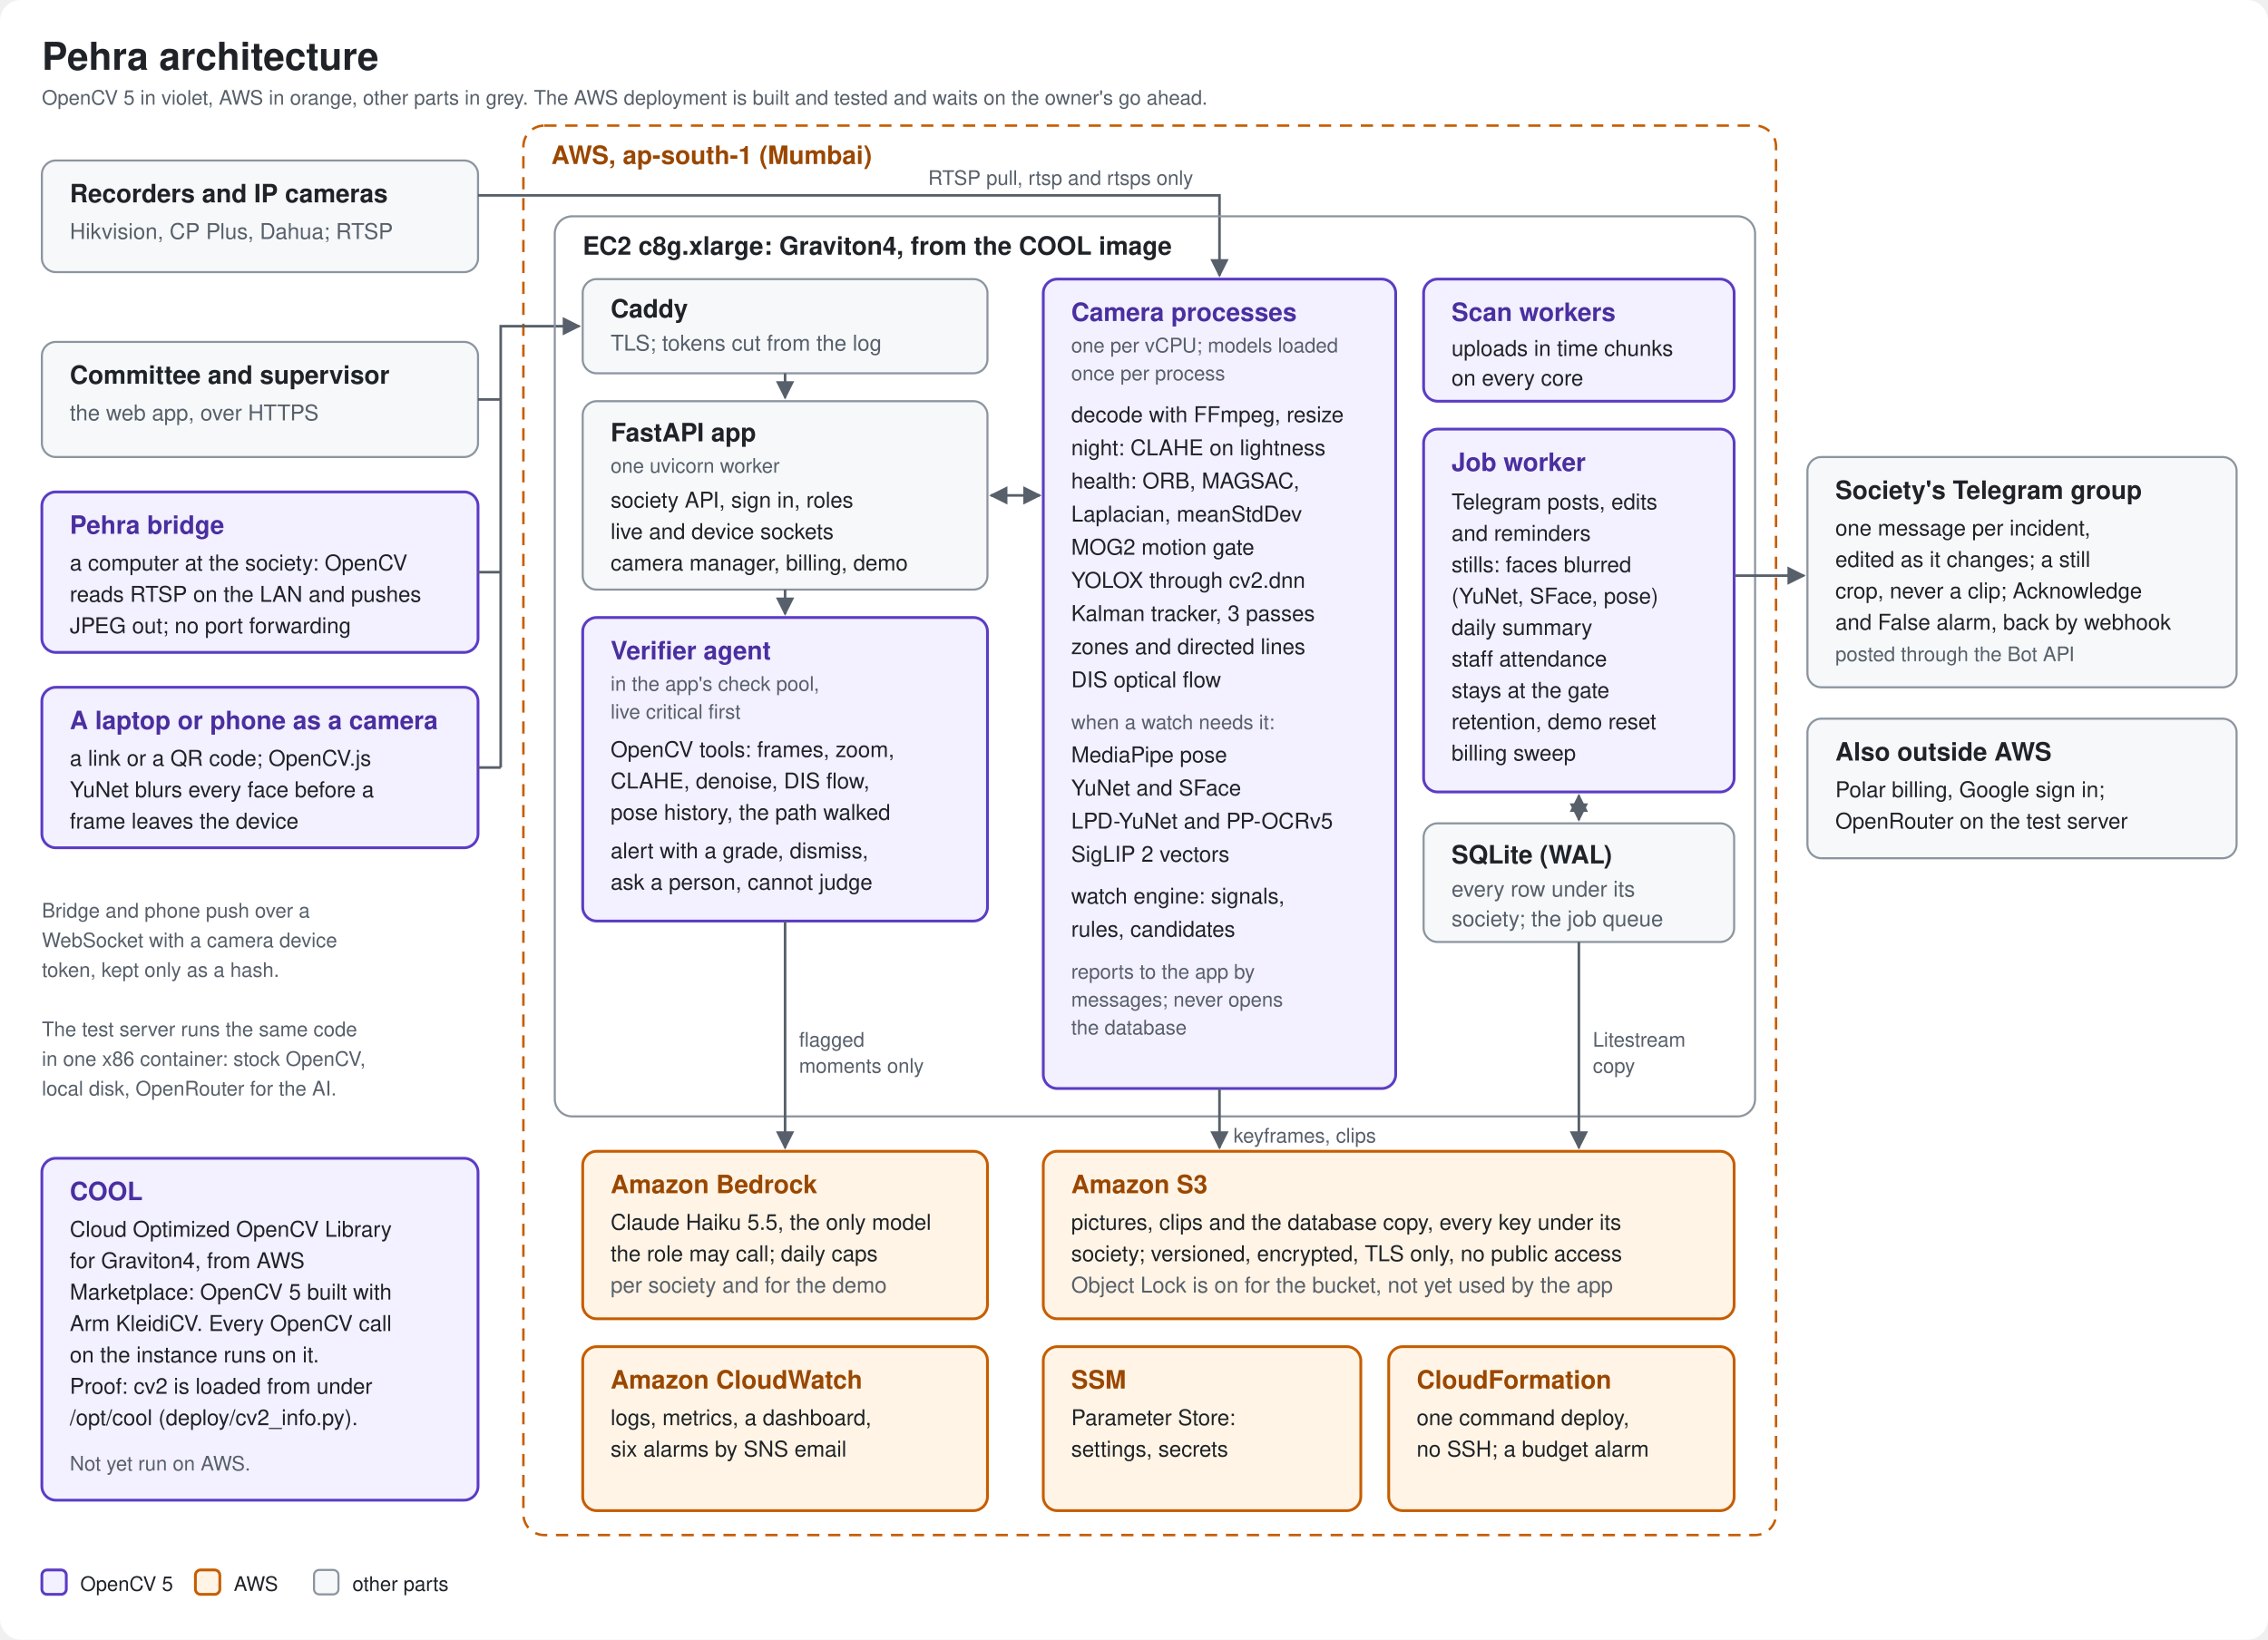
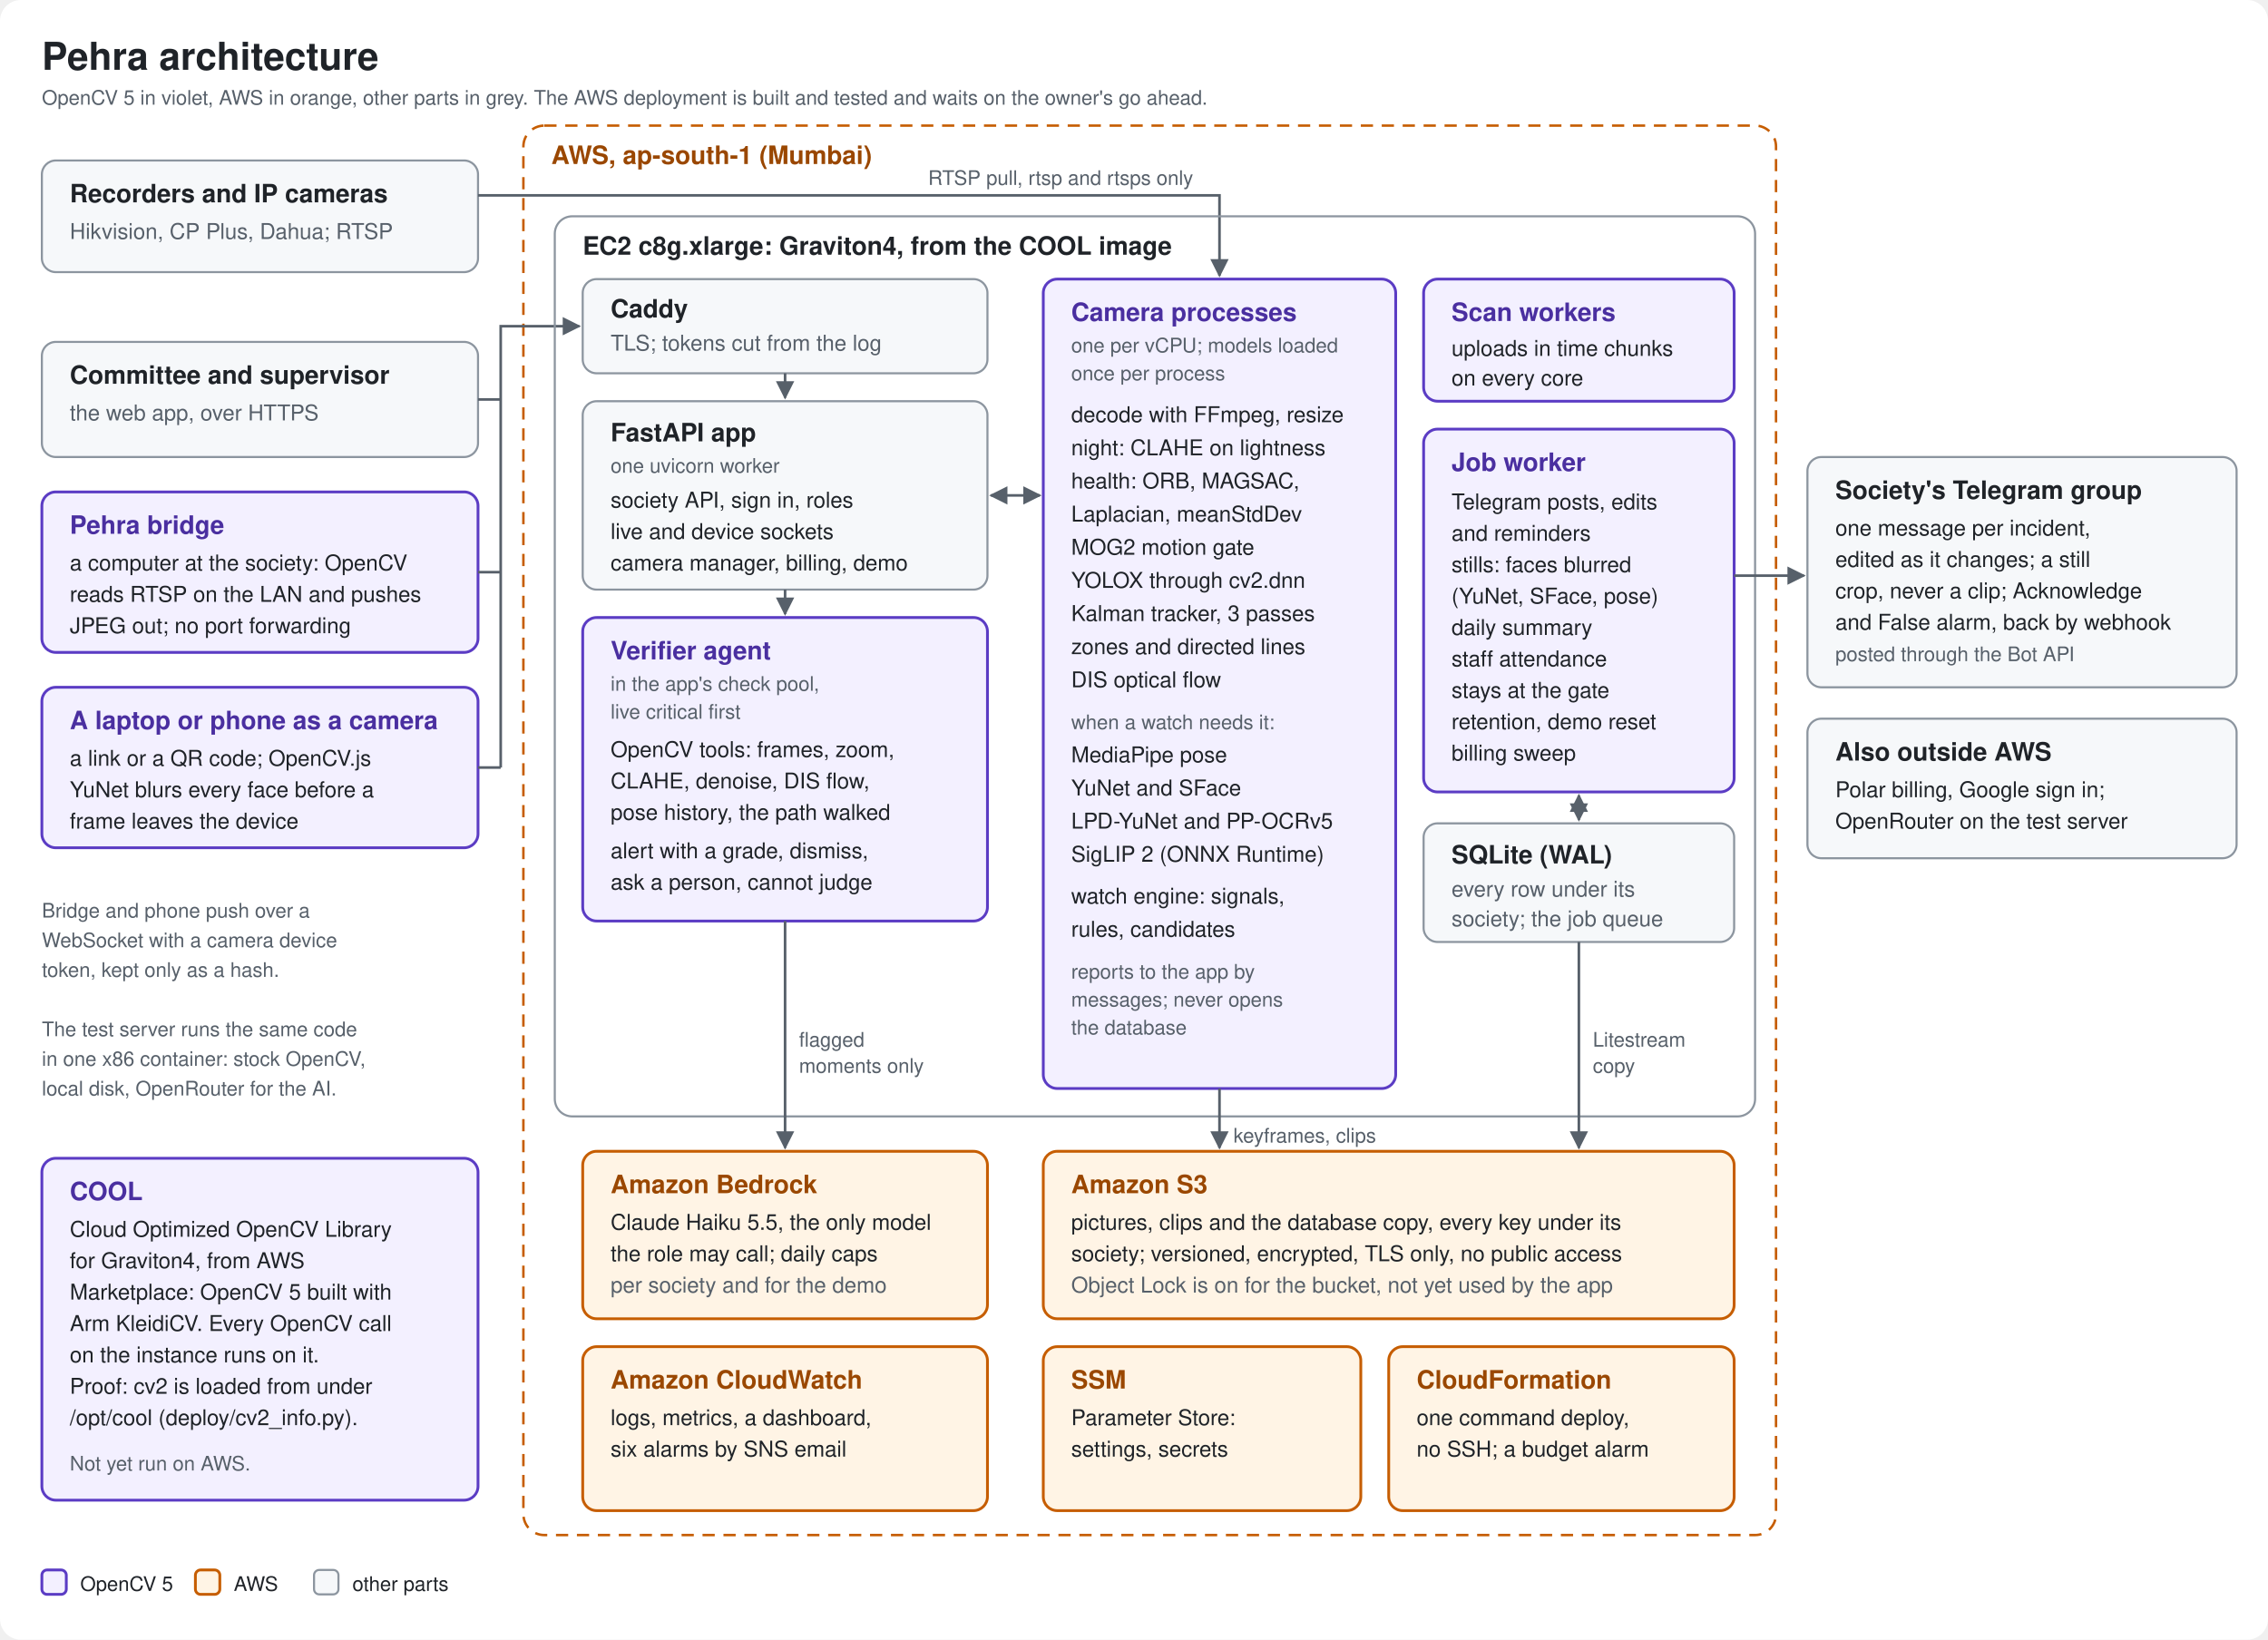
<svg xmlns="http://www.w3.org/2000/svg" width="1300" height="940" viewBox="0 0 1300 940" role="img" aria-labelledby="title desc">
  <style>
    .bg { fill: #ffffff; }
    .t { font-family: system-ui, -apple-system, "Segoe UI", Helvetica, Arial, sans-serif; fill: #1f2328; }
    .h1 { font-size: 22px; font-weight: 700; }
    .h2 { font-size: 14.5px; font-weight: 700; }
    .b { font-size: 12.5px; }
    .s { font-size: 11.5px; }
    .m { fill: #57606a; }
    .cvt { fill: #4a2fa0; }
    .awt { fill: #9a4700; }
    .box { fill: #f6f8fa; stroke: #8c959f; stroke-width: 1.2; }
    .cv { fill: #f3f0ff; stroke: #5b3cc4; stroke-width: 1.6; }
    .aws { fill: #fff4e5; stroke: #c65d00; stroke-width: 1.6; }
    .region { fill: none; stroke: #c65d00; stroke-width: 1.4; stroke-dasharray: 7 5; }
    .inst { fill: none; stroke: #8c959f; stroke-width: 1.2; }
    .ln { fill: none; stroke: #57606a; stroke-width: 1.5; }
    .hd { fill: #57606a; }
    @media (prefers-color-scheme: dark) {
      .bg { fill: #0d1117; }
      .t { fill: #e6edf3; }
      .m { fill: #9198a1; }
      .cvt { fill: #c4b5ff; }
      .awt { fill: #f5b56f; }
      .box { fill: #161b22; stroke: #3d444d; }
      .cv { fill: #1d1638; stroke: #a991ff; }
      .aws { fill: #2a1d0c; stroke: #f0a35a; }
      .region { stroke: #f0a35a; }
      .inst { stroke: #3d444d; }
      .ln { stroke: #9198a1; }
      .hd { fill: #9198a1; }
    }
  </style>
  <defs>
    <marker id="a" viewBox="0 0 10 10" refX="9" refY="5" markerWidth="7" markerHeight="7" orient="auto-start-reverse">
      <path d="M0,0 L10,5 L0,10 z" class="hd" />
    </marker>
  </defs>
  <rect class="bg" x="0" y="0" width="1300" height="940" rx="12" />
  <text class="t h1" x="24" y="40">Pehra architecture</text>
  <text class="t s m" x="24" y="60">OpenCV 5 in violet, AWS in orange, other parts in grey. The AWS deployment is built and tested and waits on the owner's go ahead.</text>
  <rect class="box" x="24" y="92" width="250" height="64" rx="8" />
  <text class="t h2" x="40" y="116">Recorders and IP cameras</text>
  <text class="t b m" x="40" y="137">Hikvision, CP Plus, Dahua; RTSP</text>
  <rect class="box" x="24" y="196" width="250" height="66" rx="8" />
  <text class="t h2" x="40" y="220">Committee and supervisor</text>
  <text class="t b m" x="40" y="241">the web app, over HTTPS</text>
  <rect class="cv" x="24" y="282" width="250" height="92" rx="8" />
  <text class="t h2 cvt" x="40" y="306">Pehra bridge</text>
  <text class="t b" x="40" y="327">a computer at the society: OpenCV</text>
  <text class="t b" x="40" y="345">reads RTSP on the LAN and pushes</text>
  <text class="t b" x="40" y="363">JPEG out; no port forwarding</text>
  <rect class="cv" x="24" y="394" width="250" height="92" rx="8" />
  <text class="t h2 cvt" x="40" y="418">A laptop or phone as a camera</text>
  <text class="t b" x="40" y="439">a link or a QR code; OpenCV.js</text>
  <text class="t b" x="40" y="457">YuNet blurs every face before a</text>
  <text class="t b" x="40" y="475">frame leaves the device</text>
  <text class="t s m" x="24" y="526">Bridge and phone push over a</text>
  <text class="t s m" x="24" y="543">WebSocket with a camera device</text>
  <text class="t s m" x="24" y="560">token, kept only as a hash.</text>
  <text class="t s m" x="24" y="594">The test server runs the same code</text>
  <text class="t s m" x="24" y="611">in one x86 container: stock OpenCV,</text>
  <text class="t s m" x="24" y="628">local disk, OpenRouter for the AI.</text>
  <rect class="cv" x="24" y="664" width="250" height="196" rx="8" />
  <text class="t h2 cvt" x="40" y="688">COOL</text>
  <text class="t b" x="40" y="709">Cloud Optimized OpenCV Library</text>
  <text class="t b" x="40" y="727">for Graviton4, from AWS</text>
  <text class="t b" x="40" y="745">Marketplace: OpenCV 5 built with</text>
  <text class="t b" x="40" y="763">Arm KleidiCV. Every OpenCV call</text>
  <text class="t b" x="40" y="781">on the instance runs on it.</text>
  <text class="t b" x="40" y="799">Proof: cv2 is loaded from under</text>
  <text class="t b" x="40" y="817">/opt/cool (deploy/cv2_info.py).</text>
  <text class="t s m" x="40" y="843">Not yet run on AWS.</text>
  <rect class="region" x="300" y="72" width="718" height="808" rx="12" />
  <text class="t h2 awt" x="316" y="94">AWS, ap-south-1 (Mumbai)</text>
  <path class="ln" d="M274,112 H699 V158" marker-end="url(#a)" />
  <text class="t s m" x="532" y="106">RTSP pull, rtsp and rtsps only</text>
  <path class="ln" d="M274,229 H287" />
  <path class="ln" d="M274,328 H287" />
  <path class="ln" d="M274,440 H287" />
  <path class="ln" d="M287,440 V187 H332" marker-end="url(#a)" />
  <rect class="inst" x="318" y="124" width="688" height="516" rx="10" />
  <text class="t h2" x="334" y="146">EC2 c8g.xlarge: Graviton4, from the COOL image</text>
  <rect class="box" x="334" y="160" width="232" height="54" rx="8" />
  <text class="t h2" x="350" y="182">Caddy</text>
  <text class="t b m" x="350" y="201">TLS; tokens cut from the log</text>
  <path class="ln" d="M450,214 V228" marker-end="url(#a)" />
  <rect class="box" x="334" y="230" width="232" height="108" rx="8" />
  <text class="t h2" x="350" y="253">FastAPI app</text>
  <text class="t s m" x="350" y="271">one uvicorn worker</text>
  <text class="t b" x="350" y="291">society API, sign in, roles</text>
  <text class="t b" x="350" y="309">live and device sockets</text>
  <text class="t b" x="350" y="327">camera manager, billing, demo</text>
  <path class="ln" d="M450,338 V352" marker-end="url(#a)" />
  <rect class="cv" x="334" y="354" width="232" height="174" rx="8" />
  <text class="t h2 cvt" x="350" y="378">Verifier agent</text>
  <text class="t s m" x="350" y="396">in the app's check pool,</text>
  <text class="t s m" x="350" y="412">live critical first</text>
  <text class="t b" x="350" y="434">OpenCV tools: frames, zoom,</text>
  <text class="t b" x="350" y="452">CLAHE, denoise, DIS flow,</text>
  <text class="t b" x="350" y="470">pose history, the path walked</text>
  <text class="t b" x="350" y="492">alert with a grade, dismiss,</text>
  <text class="t b" x="350" y="510">ask a person, cannot judge</text>
  <path class="ln" d="M450,528 V658" marker-end="url(#a)" />
  <text class="t s m" x="458" y="600">flagged</text>
  <text class="t s m" x="458" y="615">moments only</text>
  <path class="ln" d="M568,284 H596" marker-start="url(#a)" marker-end="url(#a)" />
  <rect class="cv" x="598" y="160" width="202" height="464" rx="8" />
  <text class="t h2 cvt" x="614" y="184">Camera processes</text>
  <text class="t s m" x="614" y="202">one per vCPU; models loaded</text>
  <text class="t s m" x="614" y="218">once per process</text>
  <text class="t b" x="614" y="242">decode with FFmpeg, resize</text>
  <text class="t b" x="614" y="261">night: CLAHE on lightness</text>
  <text class="t b" x="614" y="280">health: ORB, MAGSAC,</text>
  <text class="t b" x="614" y="299">Laplacian, meanStdDev</text>
  <text class="t b" x="614" y="318">MOG2 motion gate</text>
  <text class="t b" x="614" y="337">YOLOX through cv2.dnn</text>
  <text class="t b" x="614" y="356">Kalman tracker, 3 passes</text>
  <text class="t b" x="614" y="375">zones and directed lines</text>
  <text class="t b" x="614" y="394">DIS optical flow</text>
  <text class="t s m" x="614" y="418">when a watch needs it:</text>
  <text class="t b" x="614" y="437">MediaPipe pose</text>
  <text class="t b" x="614" y="456">YuNet and SFace</text>
  <text class="t b" x="614" y="475">LPD-YuNet and PP-OCRv5</text>
-   <text class="t b" x="614" y="494">SigLIP 2 vectors</text>
+   <text class="t b" x="614" y="494">SigLIP 2 (ONNX Runtime)</text>
  <text class="t b" x="614" y="518">watch engine: signals,</text>
  <text class="t b" x="614" y="537">rules, candidates</text>
  <text class="t s m" x="614" y="561">reports to the app by</text>
  <text class="t s m" x="614" y="577">messages; never opens</text>
  <text class="t s m" x="614" y="593">the database</text>
  <path class="ln" d="M699,624 V658" marker-end="url(#a)" />
  <text class="t s m" x="707" y="655">keyframes, clips</text>
  <rect class="cv" x="816" y="160" width="178" height="70" rx="8" />
  <text class="t h2 cvt" x="832" y="184">Scan workers</text>
  <text class="t b" x="832" y="204">uploads in time chunks</text>
  <text class="t b" x="832" y="221">on every core</text>
  <rect class="cv" x="816" y="246" width="178" height="208" rx="8" />
  <text class="t h2 cvt" x="832" y="270">Job worker</text>
  <text class="t b" x="832" y="292">Telegram posts, edits</text>
  <text class="t b" x="832" y="310">and reminders</text>
  <text class="t b" x="832" y="328">stills: faces blurred</text>
  <text class="t b" x="832" y="346">(YuNet, SFace, pose)</text>
  <text class="t b" x="832" y="364">daily summary</text>
  <text class="t b" x="832" y="382">staff attendance</text>
  <text class="t b" x="832" y="400">stays at the gate</text>
  <text class="t b" x="832" y="418">retention, demo reset</text>
  <text class="t b" x="832" y="436">billing sweep</text>
  <path class="ln" d="M905,456 V470" marker-start="url(#a)" marker-end="url(#a)" />
  <rect class="box" x="816" y="472" width="178" height="68" rx="8" />
  <text class="t h2" x="832" y="495">SQLite (WAL)</text>
  <text class="t b m" x="832" y="514">every row under its</text>
  <text class="t b m" x="832" y="531">society; the job queue</text>
  <path class="ln" d="M905,540 V658" marker-end="url(#a)" />
  <text class="t s m" x="913" y="600">Litestream</text>
  <text class="t s m" x="913" y="615">copy</text>
  <path class="ln" d="M994,330 H1034" marker-end="url(#a)" />
  <rect class="box" x="1036" y="262" width="246" height="132" rx="8" />
  <text class="t h2" x="1052" y="286">Society's Telegram group</text>
  <text class="t b" x="1052" y="307">one message per incident,</text>
  <text class="t b" x="1052" y="325">edited as it changes; a still</text>
  <text class="t b" x="1052" y="343">crop, never a clip; Acknowledge</text>
  <text class="t b" x="1052" y="361">and False alarm, back by webhook</text>
  <text class="t s m" x="1052" y="379">posted through the Bot API</text>
  <rect class="box" x="1036" y="412" width="246" height="80" rx="8" />
  <text class="t h2" x="1052" y="436">Also outside AWS</text>
  <text class="t b" x="1052" y="457">Polar billing, Google sign in;</text>
  <text class="t b" x="1052" y="475">OpenRouter on the test server</text>
  <rect class="aws" x="334" y="660" width="232" height="96" rx="8" />
  <text class="t h2 awt" x="350" y="684">Amazon Bedrock</text>
  <text class="t b" x="350" y="705">Claude Haiku 5.5, the only model</text>
  <text class="t b" x="350" y="723">the role may call; daily caps</text>
  <text class="t b m" x="350" y="741">per society and for the demo</text>
  <rect class="aws" x="598" y="660" width="396" height="96" rx="8" />
  <text class="t h2 awt" x="614" y="684">Amazon S3</text>
  <text class="t b" x="614" y="705">pictures, clips and the database copy, every key under its</text>
  <text class="t b" x="614" y="723">society; versioned, encrypted, TLS only, no public access</text>
  <text class="t b m" x="614" y="741">Object Lock is on for the bucket, not yet used by the app</text>
  <rect class="aws" x="334" y="772" width="232" height="94" rx="8" />
  <text class="t h2 awt" x="350" y="796">Amazon CloudWatch</text>
  <text class="t b" x="350" y="817">logs, metrics, a dashboard,</text>
  <text class="t b" x="350" y="835">six alarms by SNS email</text>
  <rect class="aws" x="598" y="772" width="182" height="94" rx="8" />
  <text class="t h2 awt" x="614" y="796">SSM</text>
  <text class="t b" x="614" y="817">Parameter Store:</text>
  <text class="t b" x="614" y="835">settings, secrets</text>
  <rect class="aws" x="796" y="772" width="198" height="94" rx="8" />
  <text class="t h2 awt" x="812" y="796">CloudFormation</text>
  <text class="t b" x="812" y="817">one command deploy,</text>
  <text class="t b" x="812" y="835">no SSH; a budget alarm</text>
  <rect class="cv" x="24" y="900" width="14" height="14" rx="3" />
  <text class="t s" x="46" y="912">OpenCV 5</text>
  <rect class="aws" x="112" y="900" width="14" height="14" rx="3" />
  <text class="t s" x="134" y="912">AWS</text>
  <rect class="box" x="180" y="900" width="14" height="14" rx="3" />
  <text class="t s" x="202" y="912">other parts</text>
</svg>
